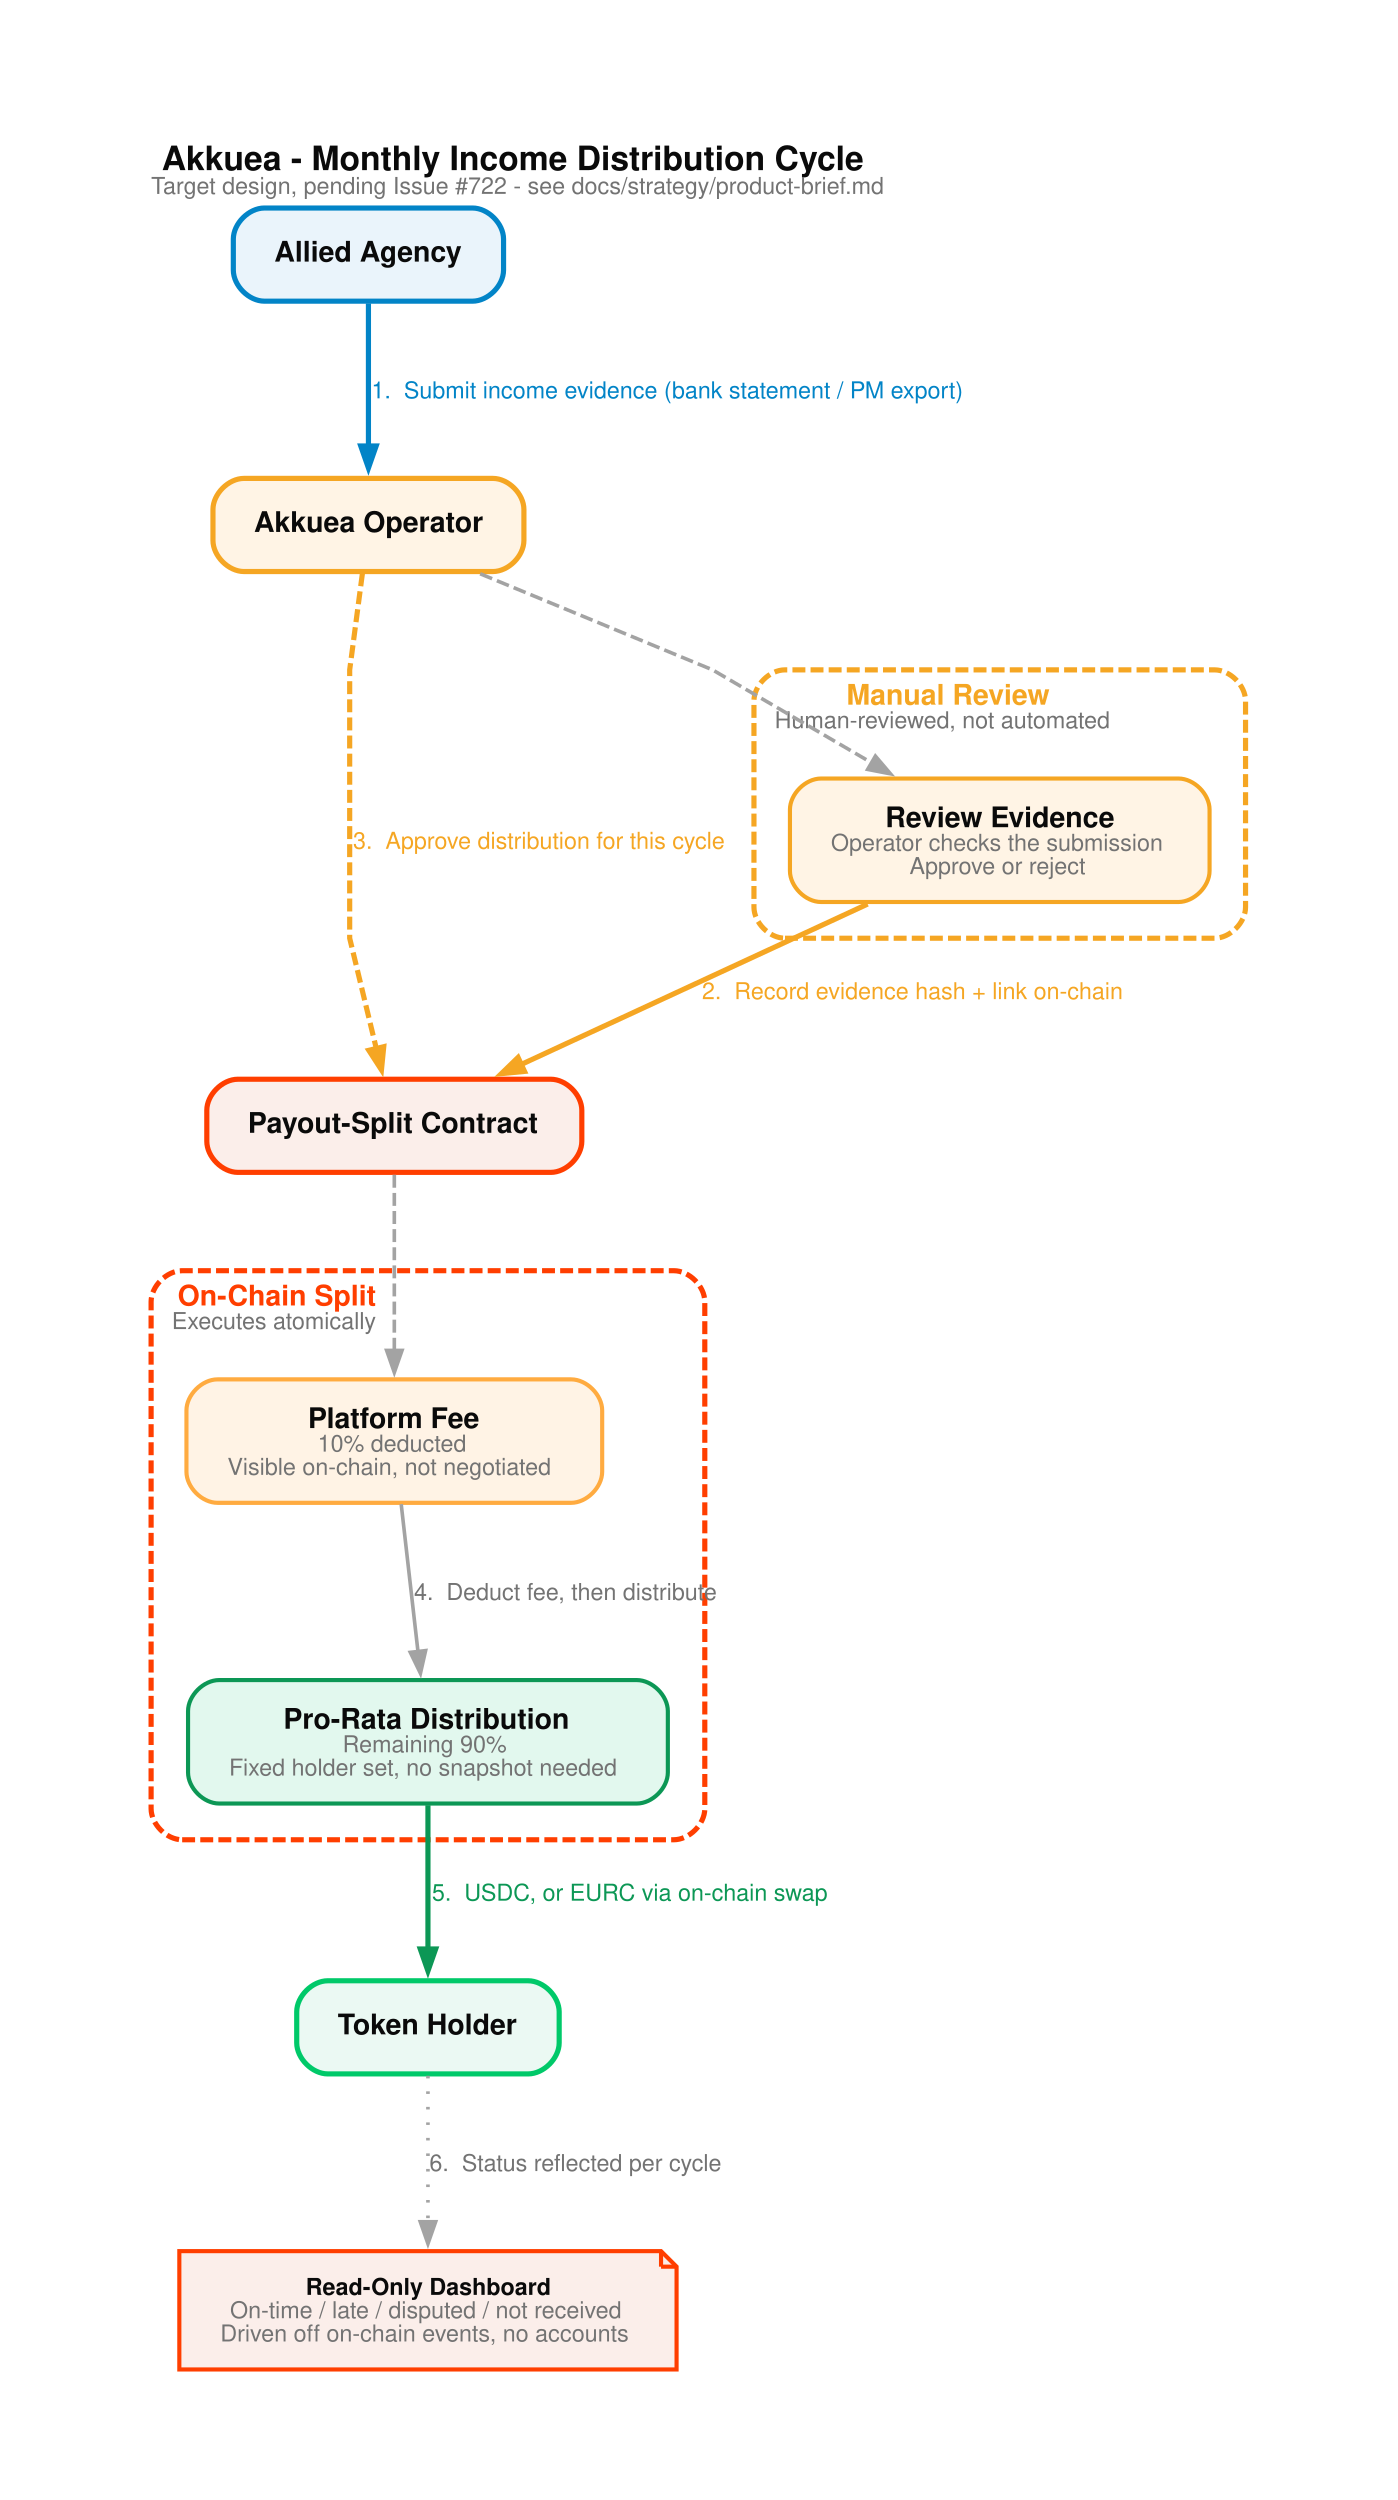
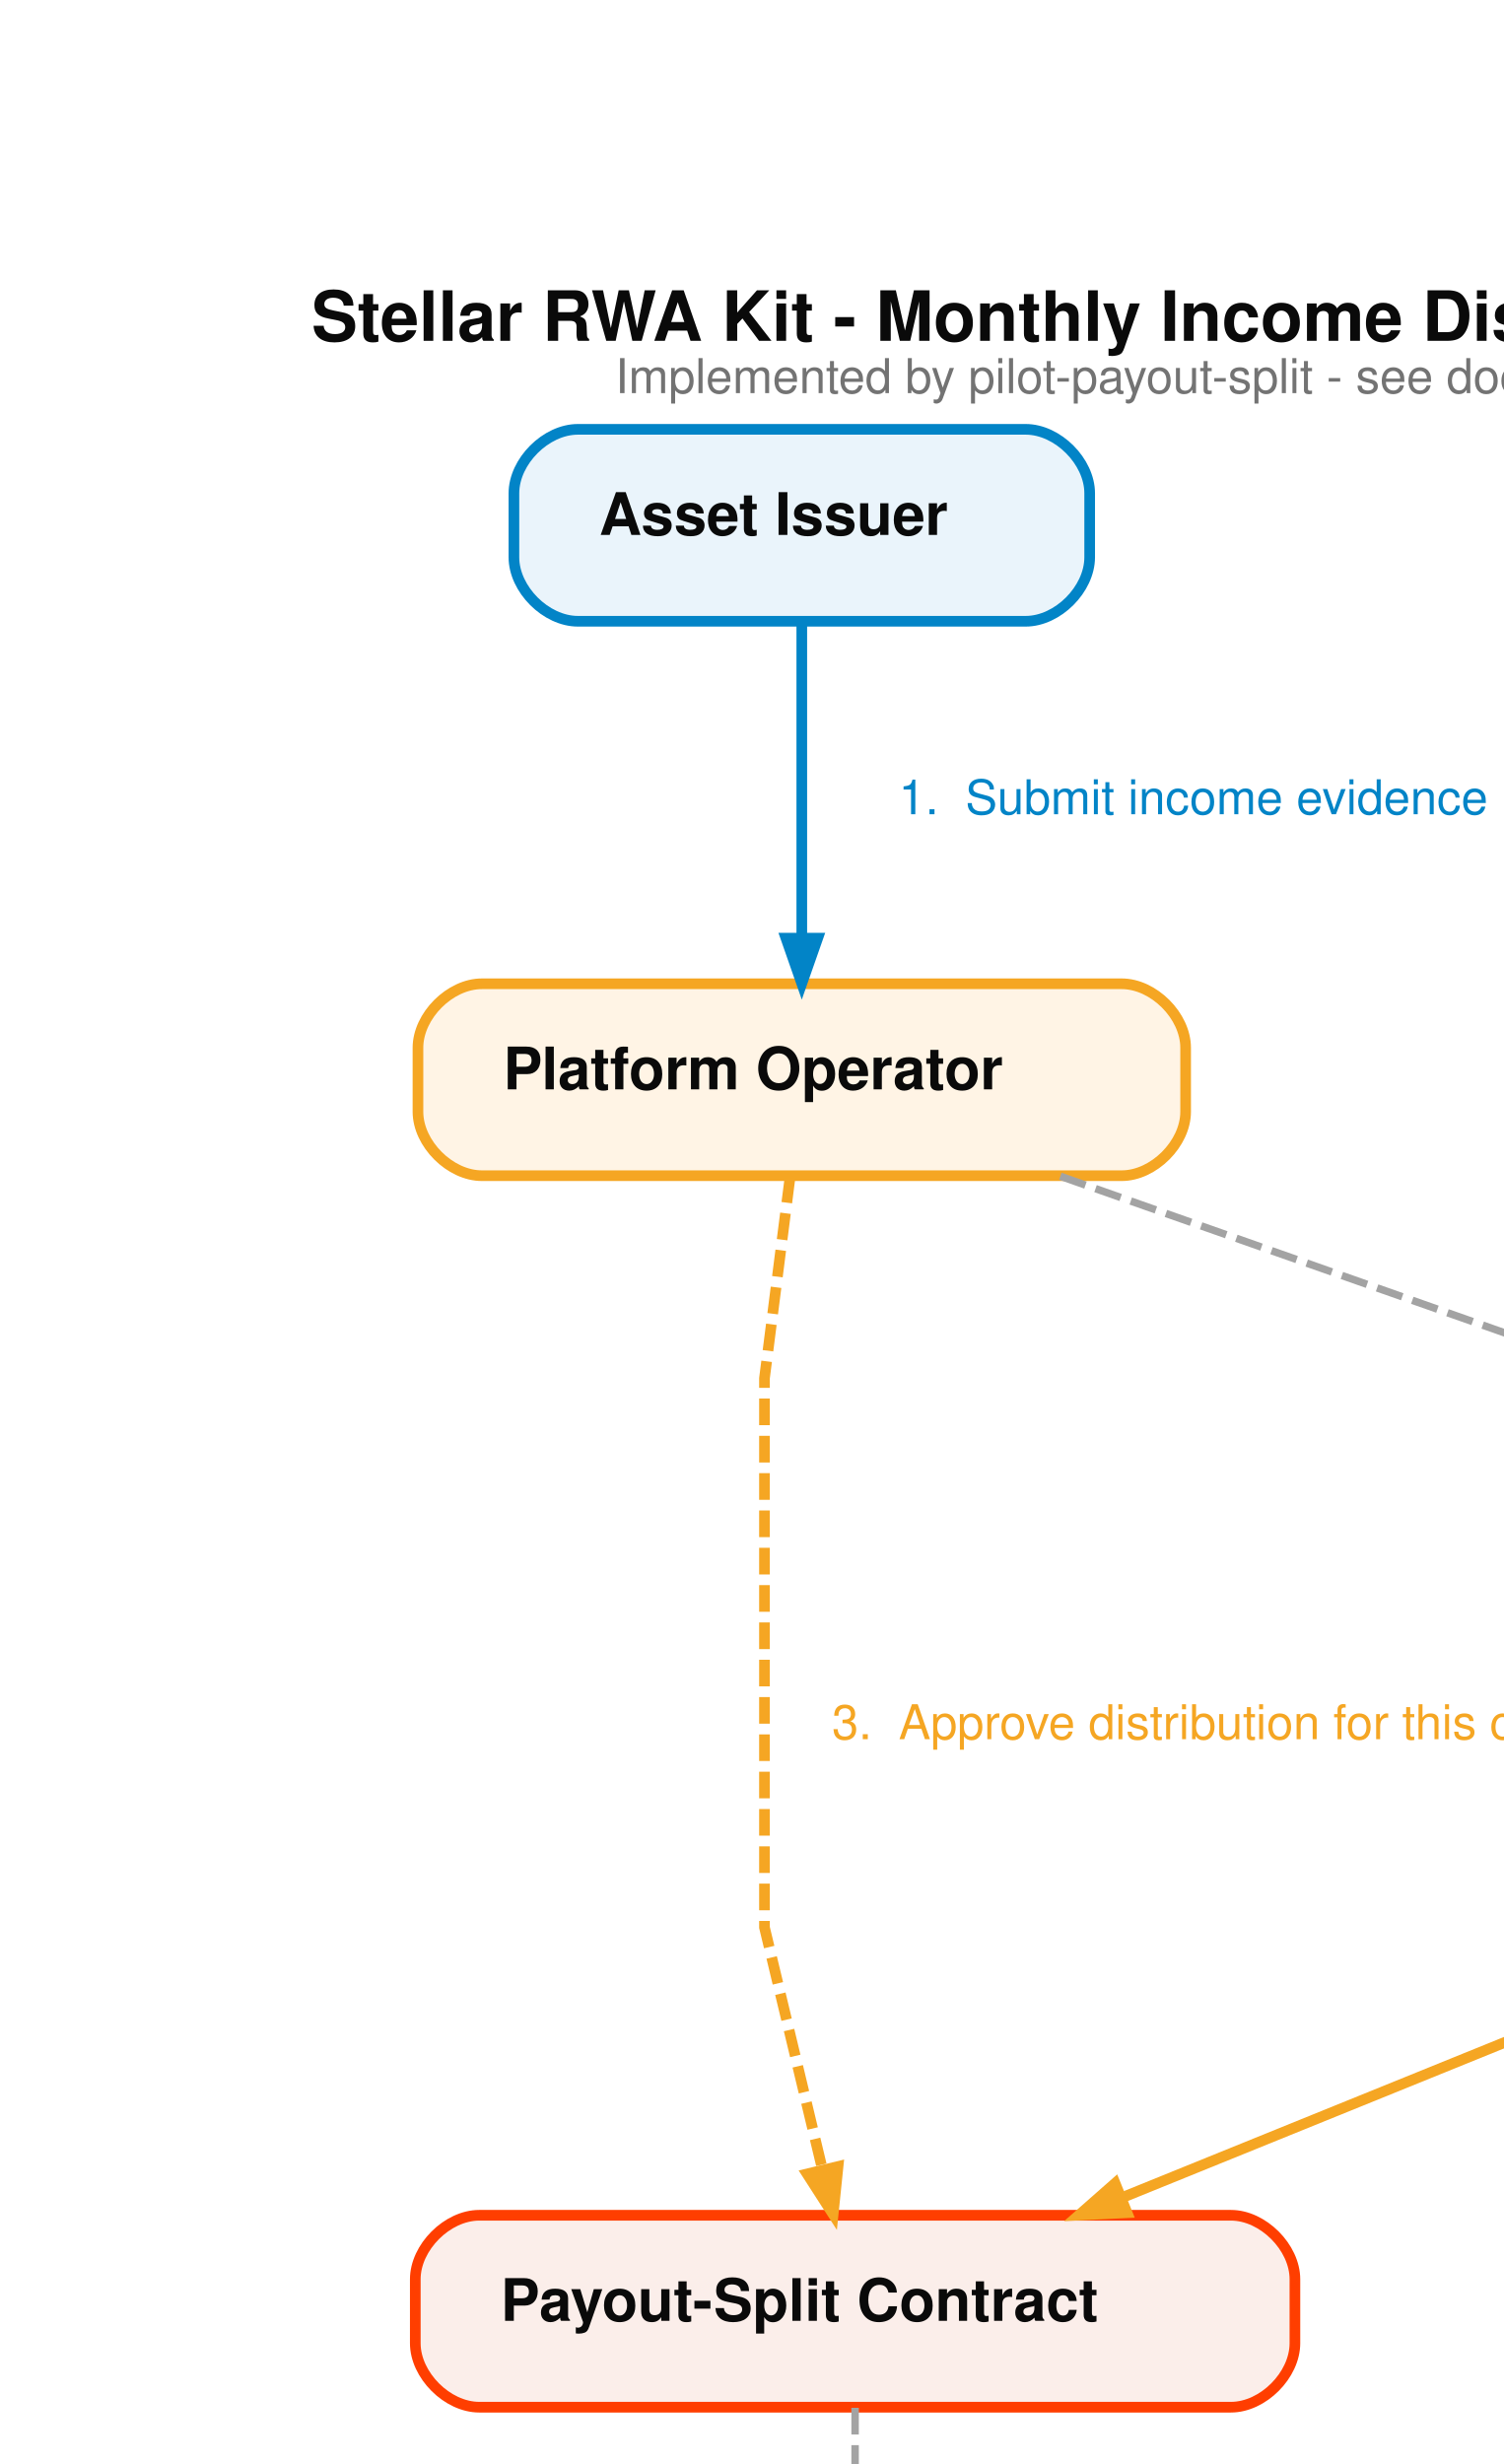
- <svg xmlns="http://www.w3.org/2000/svg" width="1125pt" height="2013pt" viewBox="0.00 0.00 1125.00 2013.00">
-   <g id="graph0" class="graph" transform="scale(2.08333 2.08333) rotate(0) translate(50.4 915.78)">
-     <text xml:space="preserve" text-anchor="start" x="12.12" y="-850.03" font-family="Helvetica,sans-Serif" font-weight="bold" font-size="13.00" fill="#0a0a0a">Akkuea - Monthly Income Distribution Cycle</text>
-     <text xml:space="preserve" text-anchor="start" x="8" y="-840.83" font-family="Helvetica,sans-Serif" font-size="9.00" fill="#737373">Target design, pending Issue #722 - see docs/strategy/product-brief.md</text>
+ <svg xmlns="http://www.w3.org/2000/svg" width="1222pt" height="2002pt" viewBox="0.00 0.00 586.80 960.80">
+   <g id="graph0" class="graph" transform="scale(2.08 2.08) rotate(0) translate(50.4 910.4)">
+     <text text-anchor="start" x="8" y="-846.6" font-family="Helvetica,sans-Serif" font-weight="bold" font-size="13.00" fill="#0a0a0a">Stellar RWA Kit - Monthly Income Distribution Cycle</text>
+     <text text-anchor="start" x="65" y="-836.8" font-family="Helvetica,sans-Serif" font-size="9.00" fill="#737373">Implemented by pilot-payout-split - see docs/overview.md</text>
+     <g id="clust2" class="cluster">
+       <path fill="transparent" stroke="#ff3e00" stroke-width="2" stroke-dasharray="5,2" d="M20,-203C20,-203 226,-203 226,-203 232,-203 238,-209 238,-215 238,-215 238,-409 238,-409 238,-415 232,-421 226,-421 226,-421 20,-421 20,-421 14,-421 8,-415 8,-409 8,-409 8,-215 8,-215 8,-209 14,-203 20,-203" />
+       <text text-anchor="start" x="17.5" y="-409.2" font-family="Helvetica,sans-Serif" font-weight="bold" font-size="11.00" fill="#ff3e00">On-Chain Split</text>
+       <text text-anchor="start" x="16" y="-399.8" font-family="Helvetica,sans-Serif" font-size="9.00" fill="#737373">Executes atomically</text>
+     </g>
    <g id="clust1" class="cluster">
-       <path fill="none" stroke="#f5a623" stroke-width="2" stroke-dasharray="5,2" d="M253,-553.16C253,-553.16 419,-553.16 419,-553.16 425,-553.16 431,-559.16 431,-565.16 431,-565.16 431,-644.88 431,-644.88 431,-650.88 425,-656.88 419,-656.88 419,-656.88 253,-656.88 253,-656.88 247,-656.88 241,-650.88 241,-644.88 241,-644.88 241,-565.16 241,-565.16 241,-559.16 247,-553.16 253,-553.16" />
-       <text xml:space="preserve" text-anchor="start" x="276.75" y="-643.43" font-family="Helvetica,sans-Serif" font-weight="bold" font-size="11.00" fill="#f5a623">Manual Review</text>
-       <text xml:space="preserve" text-anchor="start" x="249" y="-634.33" font-family="Helvetica,sans-Serif" font-size="9.00" fill="#737373">Human-reviewed, not automated</text>
-     </g>
-     <g id="clust2" class="cluster">
-       <path fill="none" stroke="#ff3e00" stroke-width="2" stroke-dasharray="5,2" d="M20,-204.72C20,-204.72 210,-204.72 210,-204.72 216,-204.72 222,-210.72 222,-216.72 222,-216.72 222,-412.66 222,-412.66 222,-418.66 216,-424.66 210,-424.66 210,-424.66 20,-424.66 20,-424.66 14,-424.66 8,-418.66 8,-412.66 8,-412.66 8,-216.72 8,-216.72 8,-210.72 14,-204.72 20,-204.72" />
-       <text xml:space="preserve" text-anchor="start" x="18.25" y="-411.21" font-family="Helvetica,sans-Serif" font-weight="bold" font-size="11.00" fill="#ff3e00">On-Chain Split</text>
-       <text xml:space="preserve" text-anchor="start" x="16" y="-402.11" font-family="Helvetica,sans-Serif" font-size="9.00" fill="#737373">Executes atomically</text>
+       <path fill="transparent" stroke="#f5a623" stroke-width="2" stroke-dasharray="5,2" d="M284,-549C284,-549 466,-549 466,-549 472,-549 478,-555 478,-561 478,-561 478,-640 478,-640 478,-646 472,-652 466,-652 466,-652 284,-652 284,-652 278,-652 272,-646 272,-640 272,-640 272,-561 272,-561 272,-555 278,-549 284,-549" />
+       <text text-anchor="start" x="308.5" y="-640.2" font-family="Helvetica,sans-Serif" font-weight="bold" font-size="11.00" fill="#f5a623">Manual Review</text>
+       <text text-anchor="start" x="280" y="-630.8" font-family="Helvetica,sans-Serif" font-size="9.00" fill="#737373">Human-reviewed, not automated</text>
    </g>
    <g id="node1" class="node">
-       <path fill="#eaf4fb" stroke="#0284c7" stroke-width="2" d="M132.22,-835.38C132.22,-835.38 51.78,-835.38 51.78,-835.38 45.78,-835.38 39.78,-829.38 39.78,-823.38 39.78,-823.38 39.78,-811.38 39.78,-811.38 39.78,-805.38 45.78,-799.38 51.78,-799.38 51.78,-799.38 132.22,-799.38 132.22,-799.38 138.22,-799.38 144.22,-805.38 144.22,-811.38 144.22,-811.38 144.22,-823.38 144.22,-823.38 144.22,-829.38 138.22,-835.38 132.22,-835.38" />
-       <text xml:space="preserve" text-anchor="start" x="55.62" y="-814.68" font-family="Helvetica,sans-Serif" font-weight="bold" font-size="11.00" fill="#0a0a0a">Allied Agency</text>
+       <path fill="#eaf4fb" stroke="#0284c7" stroke-width="2" d="M142,-830C142,-830 58,-830 58,-830 52,-830 46,-824 46,-818 46,-818 46,-806 46,-806 46,-800 52,-794 58,-794 58,-794 142,-794 142,-794 148,-794 154,-800 154,-806 154,-806 154,-818 154,-818 154,-824 148,-830 142,-830" />
+       <text text-anchor="start" x="62" y="-810.2" font-family="Helvetica,sans-Serif" font-weight="bold" font-size="11.00" fill="#0a0a0a">Asset Issuer</text>
    </g>
    <g id="node2" class="node">
-       <path fill="#fff4e5" stroke="#f5a623" stroke-width="2" d="M140.09,-730.88C140.09,-730.88 43.91,-730.88 43.91,-730.88 37.91,-730.88 31.91,-724.88 31.91,-718.88 31.91,-718.88 31.91,-706.88 31.91,-706.88 31.91,-700.88 37.91,-694.88 43.91,-694.88 43.91,-694.88 140.09,-694.88 140.09,-694.88 146.09,-694.88 152.09,-700.88 152.09,-706.88 152.09,-706.88 152.09,-718.88 152.09,-718.88 152.09,-724.88 146.09,-730.88 140.09,-730.88" />
-       <text xml:space="preserve" text-anchor="start" x="47.75" y="-710.18" font-family="Helvetica,sans-Serif" font-weight="bold" font-size="11.00" fill="#0a0a0a">Akkuea Operator</text>
+       <path fill="#fff4e5" stroke="#f5a623" stroke-width="2" d="M160,-726C160,-726 40,-726 40,-726 34,-726 28,-720 28,-714 28,-714 28,-702 28,-702 28,-696 34,-690 40,-690 40,-690 160,-690 160,-690 166,-690 172,-696 172,-702 172,-702 172,-714 172,-714 172,-720 166,-726 160,-726" />
+       <text text-anchor="start" x="44" y="-706.2" font-family="Helvetica,sans-Serif" font-weight="bold" font-size="11.00" fill="#0a0a0a">Platform Operator</text>
    </g>
    <g id="edge1" class="edge">
-       <path fill="none" stroke="#0284c7" stroke-width="2" d="M92,-798.53C92,-783.33 92,-761.21 92,-743.38" />
-       <polygon fill="#0284c7" stroke="#0284c7" stroke-width="2" points="94.98,-743.4 92,-734.9 89.03,-743.4 94.98,-743.4" />
-       <text xml:space="preserve" text-anchor="middle" x="207.5" y="-761.83" font-family="Helvetica,sans-Serif" font-size="9.00" fill="#0284c7">1.  Submit income evidence (bank statement / PM export)</text>
+       <path fill="none" stroke="#0284c7" stroke-width="2" d="M100,-793.7C100,-777.48 100,-753.04 100,-734.57" />
+       <polygon fill="#0284c7" stroke="#0284c7" stroke-width="2" points="102.98,-734.55 100,-726.05 97.03,-734.55 102.98,-734.55" />
+       <text text-anchor="middle" x="232.5" y="-757.8" font-family="Helvetica,sans-Serif" font-size="9.00" fill="#0284c7">1.  Submit income evidence (bank statement / PM export)</text>
    </g>
    <g id="node3" class="node">
-       <path fill="#fbeeea" stroke="#ff3e00" stroke-width="2" d="M162.47,-498.66C162.47,-498.66 41.53,-498.66 41.53,-498.66 35.53,-498.66 29.53,-492.66 29.53,-486.66 29.53,-486.66 29.53,-474.66 29.53,-474.66 29.53,-468.66 35.53,-462.66 41.53,-462.66 41.53,-462.66 162.47,-462.66 162.47,-462.66 168.47,-462.66 174.47,-468.66 174.47,-474.66 174.47,-474.66 174.47,-486.66 174.47,-486.66 174.47,-492.66 168.47,-498.66 162.47,-498.66" />
-       <text xml:space="preserve" text-anchor="start" x="45.38" y="-477.96" font-family="Helvetica,sans-Serif" font-weight="bold" font-size="11.00" fill="#0a0a0a">Payout-Split Contract</text>
+       <path fill="#fbeeea" stroke="#ff3e00" stroke-width="2" d="M180.5,-495C180.5,-495 39.5,-495 39.5,-495 33.5,-495 27.5,-489 27.5,-483 27.5,-483 27.5,-471 27.5,-471 27.5,-465 33.5,-459 39.5,-459 39.5,-459 180.5,-459 180.5,-459 186.5,-459 192.5,-465 192.5,-471 192.5,-471 192.5,-483 192.5,-483 192.5,-489 186.5,-495 180.5,-495" />
+       <text text-anchor="start" x="43.5" y="-475.2" font-family="Helvetica,sans-Serif" font-weight="bold" font-size="11.00" fill="#0a0a0a">Payout-Split Contract</text>
    </g>
    <g id="edge4" class="edge">
-       <path fill="none" stroke="#f5a623" stroke-width="2" stroke-dasharray="5,2" d="M89.67,-694.17C87.55,-678.1 84.75,-656.88 84.75,-656.88 84.75,-656.88 84.75,-553.16 84.75,-553.16 84.75,-553.16 90.25,-530.34 95.05,-510.49" />
-       <polygon fill="#f5a623" stroke="#f5a623" stroke-width="2" points="97.92,-511.24 97.03,-502.28 92.14,-509.84 97.92,-511.24" />
-       <text xml:space="preserve" text-anchor="middle" x="157.88" y="-587.72" font-family="Helvetica,sans-Serif" font-size="9.00" fill="#f5a623">3.  Approve distribution for this cycle</text>
+       <path fill="none" stroke="#f5a623" stroke-width="2" stroke-dasharray="5,2" d="M97.82,-689.9C95.77,-673.75 93,-652 93,-652 93,-652 93,-549 93,-549 93,-549 99.01,-523.89 103.89,-503.53" />
+       <polygon fill="#f5a623" stroke="#f5a623" stroke-width="2" points="106.8,-504.15 105.88,-495.19 101.01,-502.76 106.8,-504.15" />
+       <text text-anchor="middle" x="177.5" y="-584.3" font-family="Helvetica,sans-Serif" font-size="9.00" fill="#f5a623">3.  Approve distribution for this cycle</text>
    </g>
    <g id="node5" class="node">
-       <path fill="#fff4e5" stroke="#f5a623" stroke-width="1.6" d="M405.09,-614.88C405.09,-614.88 266.91,-614.88 266.91,-614.88 260.91,-614.88 254.91,-608.88 254.91,-602.88 254.91,-602.88 254.91,-579.16 254.91,-579.16 254.91,-573.16 260.91,-567.16 266.91,-567.16 266.91,-567.16 405.09,-567.16 405.09,-567.16 411.09,-567.16 417.09,-573.16 417.09,-579.16 417.09,-579.16 417.09,-602.88 417.09,-602.88 417.09,-608.88 411.09,-614.88 405.09,-614.88" />
-       <text xml:space="preserve" text-anchor="start" x="291.75" y="-596.07" font-family="Helvetica,sans-Serif" font-weight="bold" font-size="11.00" fill="#0a0a0a">Review Evidence</text>
-       <text xml:space="preserve" text-anchor="start" x="270.75" y="-586.97" font-family="Helvetica,sans-Serif" font-size="9.00" fill="#737373">Operator checks the submission</text>
-       <text xml:space="preserve" text-anchor="start" x="301.12" y="-577.97" font-family="Helvetica,sans-Serif" font-size="9.00" fill="#737373">Approve or reject</text>
+       <path fill="#fff4e5" stroke="#f5a623" stroke-width="1.6" d="M452,-610C452,-610 298,-610 298,-610 292,-610 286,-604 286,-598 286,-598 286,-575 286,-575 286,-569 292,-563 298,-563 298,-563 452,-563 452,-563 458,-563 464,-569 464,-575 464,-575 464,-598 464,-598 464,-604 458,-610 452,-610" />
+       <text text-anchor="start" x="322.5" y="-593.2" font-family="Helvetica,sans-Serif" font-weight="bold" font-size="11.00" fill="#0a0a0a">Review Evidence</text>
+       <text text-anchor="start" x="302" y="-583.8" font-family="Helvetica,sans-Serif" font-size="9.00" fill="#737373">Operator checks the submission</text>
+       <text text-anchor="start" x="335.5" y="-574.8" font-family="Helvetica,sans-Serif" font-size="9.00" fill="#737373">Approve or reject</text>
    </g>
    <g id="edge2" class="edge">
-       <path fill="none" stroke="#a3a3a3" stroke-width="1.4" stroke-dasharray="5,2" d="M135.18,-694.02C174.02,-677.96 225,-656.88 225,-656.88 225,-656.88 256.93,-638.22 286.54,-620.92" />
-       <polygon fill="#a3a3a3" stroke="#a3a3a3" stroke-width="1.4" points="287.94,-623.55 293.78,-616.69 284.94,-618.41 287.94,-623.55" />
+       <path fill="none" stroke="#a3a3a3" stroke-width="1.4" stroke-dasharray="5,2" d="M148.5,-689.9C194.3,-673.75 256,-652 256,-652 256,-652 292.91,-632 325.62,-614.27" />
+       <polygon fill="#a3a3a3" stroke="#a3a3a3" stroke-width="1.4" points="327.32,-616.72 333.38,-610.06 324.49,-611.49 327.32,-616.72" />
    </g>
    <g id="node6" class="node">
-       <path fill="#fff3e5" stroke="#ffab40" stroke-width="1.6" d="M170.34,-382.66C170.34,-382.66 33.66,-382.66 33.66,-382.66 27.66,-382.66 21.66,-376.66 21.66,-370.66 21.66,-370.66 21.66,-346.94 21.66,-346.94 21.66,-340.94 27.66,-334.94 33.66,-334.94 33.66,-334.94 170.34,-334.94 170.34,-334.94 176.34,-334.94 182.34,-340.94 182.34,-346.94 182.34,-346.94 182.34,-370.66 182.34,-370.66 182.34,-376.66 176.34,-382.66 170.34,-382.66" />
-       <text xml:space="preserve" text-anchor="start" x="68.62" y="-363.85" font-family="Helvetica,sans-Serif" font-weight="bold" font-size="11.00" fill="#0a0a0a">Platform Fee</text>
-       <text xml:space="preserve" text-anchor="start" x="72.38" y="-354.75" font-family="Helvetica,sans-Serif" font-size="9.00" fill="#737373">10% deducted</text>
-       <text xml:space="preserve" text-anchor="start" x="37.5" y="-345.75" font-family="Helvetica,sans-Serif" font-size="9.00" fill="#737373">Visible on-chain, not negotiated</text>
+       <path fill="#fff3e5" stroke="#ffab40" stroke-width="1.6" d="M186,-379C186,-379 34,-379 34,-379 28,-379 22,-373 22,-367 22,-367 22,-344 22,-344 22,-338 28,-332 34,-332 34,-332 186,-332 186,-332 192,-332 198,-338 198,-344 198,-344 198,-367 198,-367 198,-373 192,-379 186,-379" />
+       <text text-anchor="start" x="70.5" y="-362.2" font-family="Helvetica,sans-Serif" font-weight="bold" font-size="11.00" fill="#0a0a0a">Platform Fee</text>
+       <text text-anchor="start" x="76.5" y="-352.8" font-family="Helvetica,sans-Serif" font-size="9.00" fill="#737373">10% deducted</text>
+       <text text-anchor="start" x="38" y="-343.8" font-family="Helvetica,sans-Serif" font-size="9.00" fill="#737373">Visible on-chain, not negotiated</text>
    </g>
    <g id="edge5" class="edge">
-       <path fill="none" stroke="#a3a3a3" stroke-width="1.4" stroke-dasharray="5,2" d="M102,-461.72C102,-443.76 102,-415.69 102,-393.55" />
-       <polygon fill="#a3a3a3" stroke="#a3a3a3" stroke-width="1.4" points="104.98,-393.85 102,-385.35 99.03,-393.85 104.98,-393.85" />
+       <path fill="none" stroke="#a3a3a3" stroke-width="1.4" stroke-dasharray="5,2" d="M110,-458.88C110,-440.42 110,-410.63 110,-387.94" />
+       <polygon fill="#a3a3a3" stroke="#a3a3a3" stroke-width="1.4" points="112.98,-387.82 110,-379.32 107.03,-387.82 112.98,-387.82" />
    </g>
    <g id="node4" class="node">
-       <path fill="#ebf9f3" stroke="#00c969" stroke-width="2" d="M153.72,-150.22C153.72,-150.22 76.28,-150.22 76.28,-150.22 70.28,-150.22 64.28,-144.22 64.28,-138.22 64.28,-138.22 64.28,-126.22 64.28,-126.22 64.28,-120.22 70.28,-114.22 76.28,-114.22 76.28,-114.22 153.72,-114.22 153.72,-114.22 159.72,-114.22 165.72,-120.22 165.72,-126.22 165.72,-126.22 165.72,-138.22 165.72,-138.22 165.72,-144.22 159.72,-150.22 153.72,-150.22" />
-       <text xml:space="preserve" text-anchor="start" x="80.12" y="-129.52" font-family="Helvetica,sans-Serif" font-weight="bold" font-size="11.00" fill="#0a0a0a">Token Holder</text>
+       <path fill="#ebf9f3" stroke="#00c969" stroke-width="2" d="M167,-149C167,-149 79,-149 79,-149 73,-149 67,-143 67,-137 67,-137 67,-125 67,-125 67,-119 73,-113 79,-113 79,-113 167,-113 167,-113 173,-113 179,-119 179,-125 179,-125 179,-137 179,-137 179,-143 173,-149 167,-149" />
+       <text text-anchor="start" x="83" y="-129.2" font-family="Helvetica,sans-Serif" font-weight="bold" font-size="11.00" fill="#0a0a0a">Token Holder</text>
    </g>
    <g id="node8" class="node">
-       <polygon fill="#fbeeea" stroke="#ff3e00" stroke-width="1.6" points="205.09,-45.72 18.91,-45.72 18.91,0 211.09,0 211.09,-39.72 205.09,-45.72" />
-       <polyline fill="none" stroke="#ff3e00" stroke-width="1.6" points="205.09,-45.72 205.09,-39.72" />
-       <polyline fill="none" stroke="#ff3e00" stroke-width="1.6" points="211.09,-39.72 205.09,-39.72" />
-       <text xml:space="preserve" text-anchor="start" x="67.75" y="-28.81" font-family="Helvetica,sans-Serif" font-weight="bold" font-size="9.00" fill="#0a0a0a">Read-Only Dashboard</text>
-       <text xml:space="preserve" text-anchor="start" x="38.5" y="-19.81" font-family="Helvetica,sans-Serif" font-size="9.00" fill="#737373">On-time / late / disputed / not received</text>
-       <text xml:space="preserve" text-anchor="start" x="34.75" y="-10.81" font-family="Helvetica,sans-Serif" font-size="9.00" fill="#737373">Driven off on-chain events, no accounts</text>
+       <polygon fill="#fbeeea" stroke="#ff3e00" stroke-width="1.6" points="223.5,-45 16.5,-45 16.5,0 229.5,0 229.5,-39 223.5,-45" />
+       <polyline fill="none" stroke="#ff3e00" stroke-width="1.6" points="223.5,-45 223.5,-39 " />
+       <polyline fill="none" stroke="#ff3e00" stroke-width="1.6" points="229.5,-39 223.5,-39 " />
+       <text text-anchor="start" x="67" y="-29.8" font-family="Helvetica,sans-Serif" font-weight="bold" font-size="9.00" fill="#0a0a0a">Read-Only Dashboard</text>
+       <text text-anchor="start" x="35" y="-20.8" font-family="Helvetica,sans-Serif" font-size="9.00" fill="#737373">On-time / late / disputed / not received</text>
+       <text text-anchor="start" x="32.5" y="-11.8" font-family="Helvetica,sans-Serif" font-size="9.00" fill="#737373">Driven off on-chain events, no accounts</text>
    </g>
    <g id="edge8" class="edge">
-       <path fill="none" stroke="#a3a3a3" stroke-width="1.4" stroke-dasharray="1,5" d="M115,-113.49C115,-98.16 115,-75.58 115,-56.92" />
-       <polygon fill="#a3a3a3" stroke="#a3a3a3" stroke-width="1.4" points="117.98,-57.09 115,-48.59 112.03,-57.09 117.98,-57.09" />
-       <text xml:space="preserve" text-anchor="middle" x="172" y="-76.67" font-family="Helvetica,sans-Serif" font-size="9.00" fill="#737373">6.  Status reflected per cycle</text>
+       <path fill="none" stroke="#a3a3a3" stroke-width="1.4" stroke-dasharray="1,5" d="M123,-112.89C123,-97.05 123,-73.14 123,-54.03" />
+       <polygon fill="#a3a3a3" stroke="#a3a3a3" stroke-width="1.4" points="125.98,-53.87 123,-45.37 120.03,-53.87 125.98,-53.87" />
+       <text text-anchor="middle" x="189.5" y="-76.8" font-family="Helvetica,sans-Serif" font-size="9.00" fill="#737373">6.  Status reflected per cycle</text>
    </g>
    <g id="edge3" class="edge">
-       <path fill="none" stroke="#f5a623" stroke-width="2" d="M284.94,-566.37C245.15,-547.95 190.26,-522.53 151,-504.35" />
-       <polygon fill="#f5a623" stroke="#f5a623" stroke-width="2" points="152.33,-501.69 143.37,-500.82 149.83,-507.09 152.33,-501.69" />
-       <text xml:space="preserve" text-anchor="middle" x="302.25" y="-529.61" font-family="Helvetica,sans-Serif" font-size="9.00" fill="#f5a623">2.  Record evidence hash + link on-chain</text>
+       <path fill="none" stroke="#f5a623" stroke-width="2" d="M319.45,-562.96C272.34,-543.86 205.38,-516.69 159.95,-498.26" />
+       <polygon fill="#f5a623" stroke="#f5a623" stroke-width="2" points="161,-495.48 152.01,-495.04 158.77,-500.99 161,-495.48" />
+       <text text-anchor="middle" x="335.5" y="-526.8" font-family="Helvetica,sans-Serif" font-size="9.00" fill="#f5a623">2.  Record evidence hash + link on-chain</text>
    </g>
    <g id="node7" class="node">
-       <path fill="#e2f8ee" stroke="#0c9755" stroke-width="1.6" d="M195.72,-266.44C195.72,-266.44 34.28,-266.44 34.28,-266.44 28.28,-266.44 22.28,-260.44 22.28,-254.44 22.28,-254.44 22.28,-230.72 22.28,-230.72 22.28,-224.72 28.28,-218.72 34.28,-218.72 34.28,-218.72 195.72,-218.72 195.72,-218.72 201.72,-218.72 207.72,-224.72 207.72,-230.72 207.72,-230.72 207.72,-254.44 207.72,-254.44 207.72,-260.44 201.72,-266.44 195.72,-266.44" />
-       <text xml:space="preserve" text-anchor="start" x="59.12" y="-247.63" font-family="Helvetica,sans-Serif" font-weight="bold" font-size="11.00" fill="#0a0a0a">Pro-Rata Distribution</text>
-       <text xml:space="preserve" text-anchor="start" x="82" y="-238.53" font-family="Helvetica,sans-Serif" font-size="9.00" fill="#737373">Remaining 90%</text>
-       <text xml:space="preserve" text-anchor="start" x="38.12" y="-229.53" font-family="Helvetica,sans-Serif" font-size="9.00" fill="#737373">Fixed holder set, no snapshot needed</text>
+       <path fill="#e2f8ee" stroke="#0c9755" stroke-width="1.6" d="M212,-264C212,-264 34,-264 34,-264 28,-264 22,-258 22,-252 22,-252 22,-229 22,-229 22,-223 28,-217 34,-217 34,-217 212,-217 212,-217 218,-217 224,-223 224,-229 224,-229 224,-252 224,-252 224,-258 218,-264 212,-264" />
+       <text text-anchor="start" x="57.5" y="-247.2" font-family="Helvetica,sans-Serif" font-weight="bold" font-size="11.00" fill="#0a0a0a">Pro-Rata Distribution</text>
+       <text text-anchor="start" x="87" y="-237.8" font-family="Helvetica,sans-Serif" font-size="9.00" fill="#737373">Remaining 90%</text>
+       <text text-anchor="start" x="38" y="-228.8" font-family="Helvetica,sans-Serif" font-size="9.00" fill="#737373">Fixed holder set, no snapshot needed</text>
    </g>
    <g id="edge6" class="edge">
-       <path fill="none" stroke="#a3a3a3" stroke-width="1.4" d="M104.66,-334.41C106.54,-317.93 109.08,-295.62 111.17,-277.24" />
-       <polygon fill="#a3a3a3" stroke="#a3a3a3" stroke-width="1.4" points="114.1,-277.83 112.1,-269.04 108.18,-277.15 114.1,-277.83" />
-       <text xml:space="preserve" text-anchor="middle" x="168.14" y="-297.39" font-family="Helvetica,sans-Serif" font-size="9.00" fill="#737373">4.  Deduct fee, then distribute</text>
+       <path fill="none" stroke="#a3a3a3" stroke-width="1.4" d="M112.6,-331.9C114.56,-314.89 117.26,-291.37 119.42,-272.58" />
+       <polygon fill="#a3a3a3" stroke="#a3a3a3" stroke-width="1.4" points="122.39,-272.84 120.41,-264.06 116.48,-272.16 122.39,-272.84" />
+       <text text-anchor="middle" x="185.5" y="-295.8" font-family="Helvetica,sans-Serif" font-size="9.00" fill="#737373">4.  Deduct fee, then distribute</text>
    </g>
    <g id="edge7" class="edge">
-       <path fill="none" stroke="#0c9755" stroke-width="2" d="M115,-218.07C115,-201.76 115,-179.93 115,-162.49" />
-       <polygon fill="#0c9755" stroke="#0c9755" stroke-width="2" points="117.98,-162.51 115,-154.01 112.03,-162.51 117.98,-162.51" />
-       <text xml:space="preserve" text-anchor="middle" x="193" y="-181.17" font-family="Helvetica,sans-Serif" font-size="9.00" fill="#0c9755">5.  USDC, or EURC via on-chain swap</text>
+       <path fill="none" stroke="#0c9755" stroke-width="2" d="M123,-216.96C123,-199.77 123,-176.05 123,-158.04" />
+       <polygon fill="#0c9755" stroke="#0c9755" stroke-width="2" points="125.98,-157.71 123,-149.21 120.03,-157.71 125.98,-157.71" />
+       <text text-anchor="middle" x="207" y="-180.8" font-family="Helvetica,sans-Serif" font-size="9.00" fill="#0c9755">5.  USDC, or EURC via on-chain swap</text>
    </g>
  </g>
</svg>
